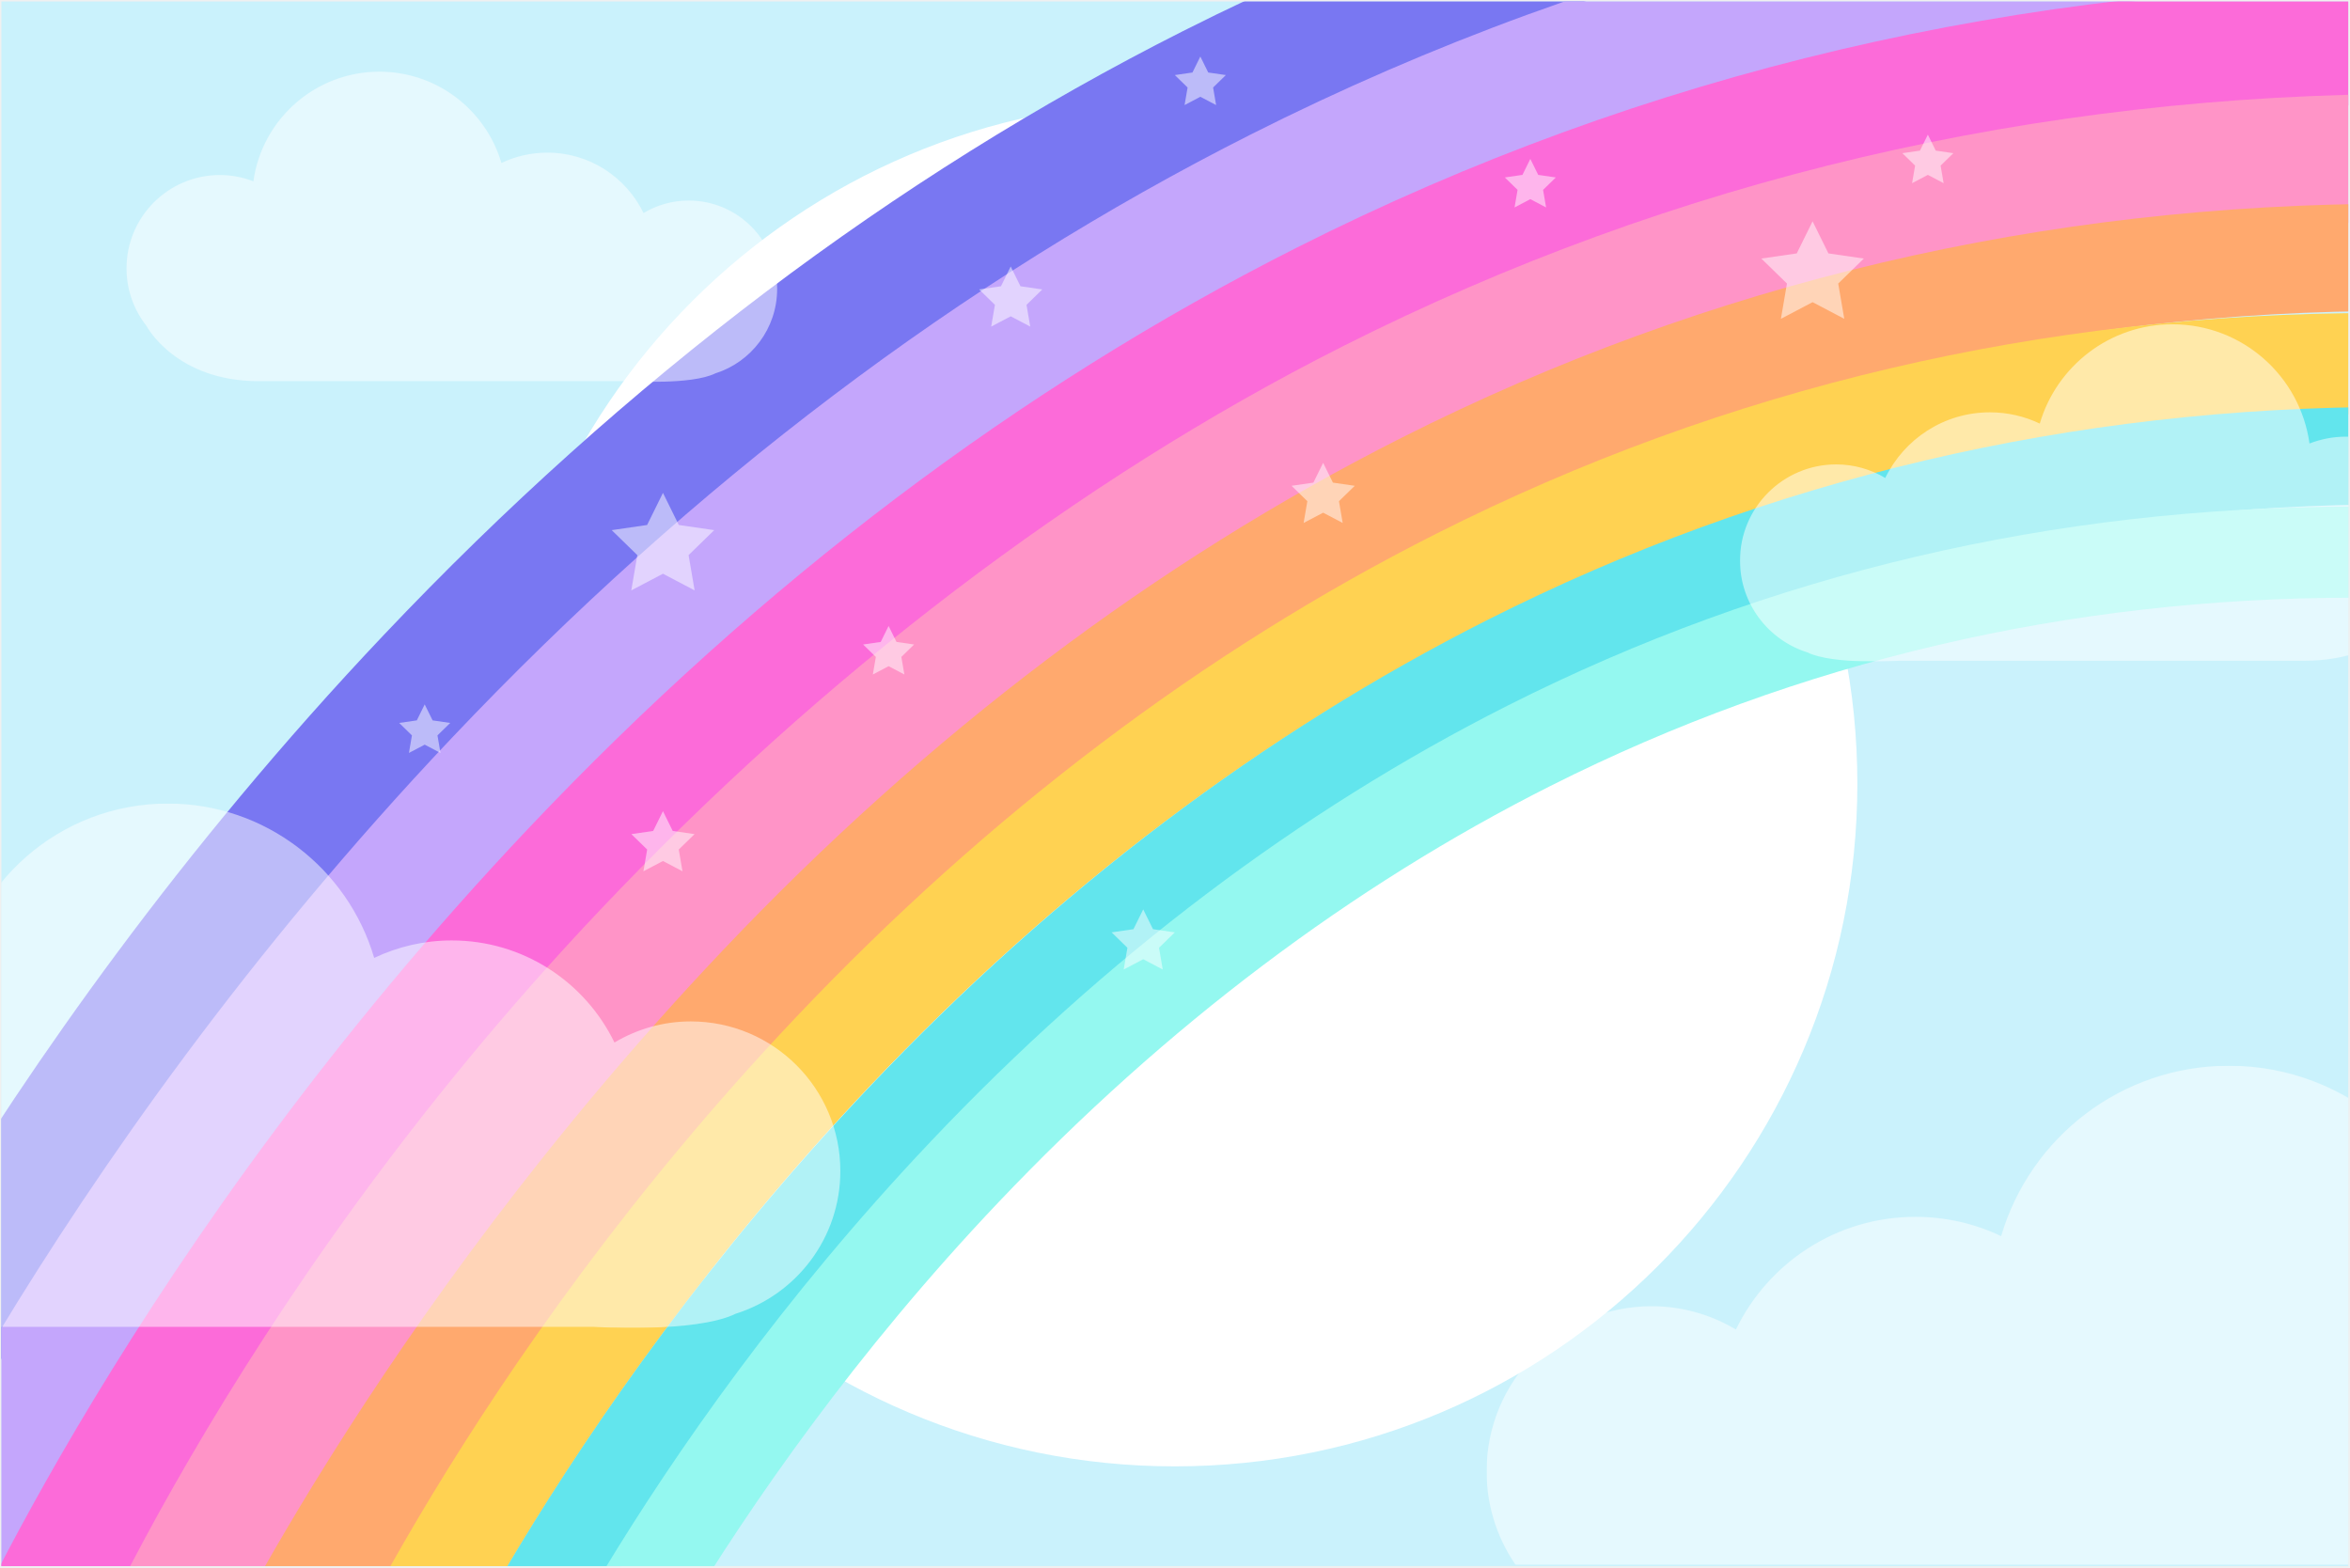
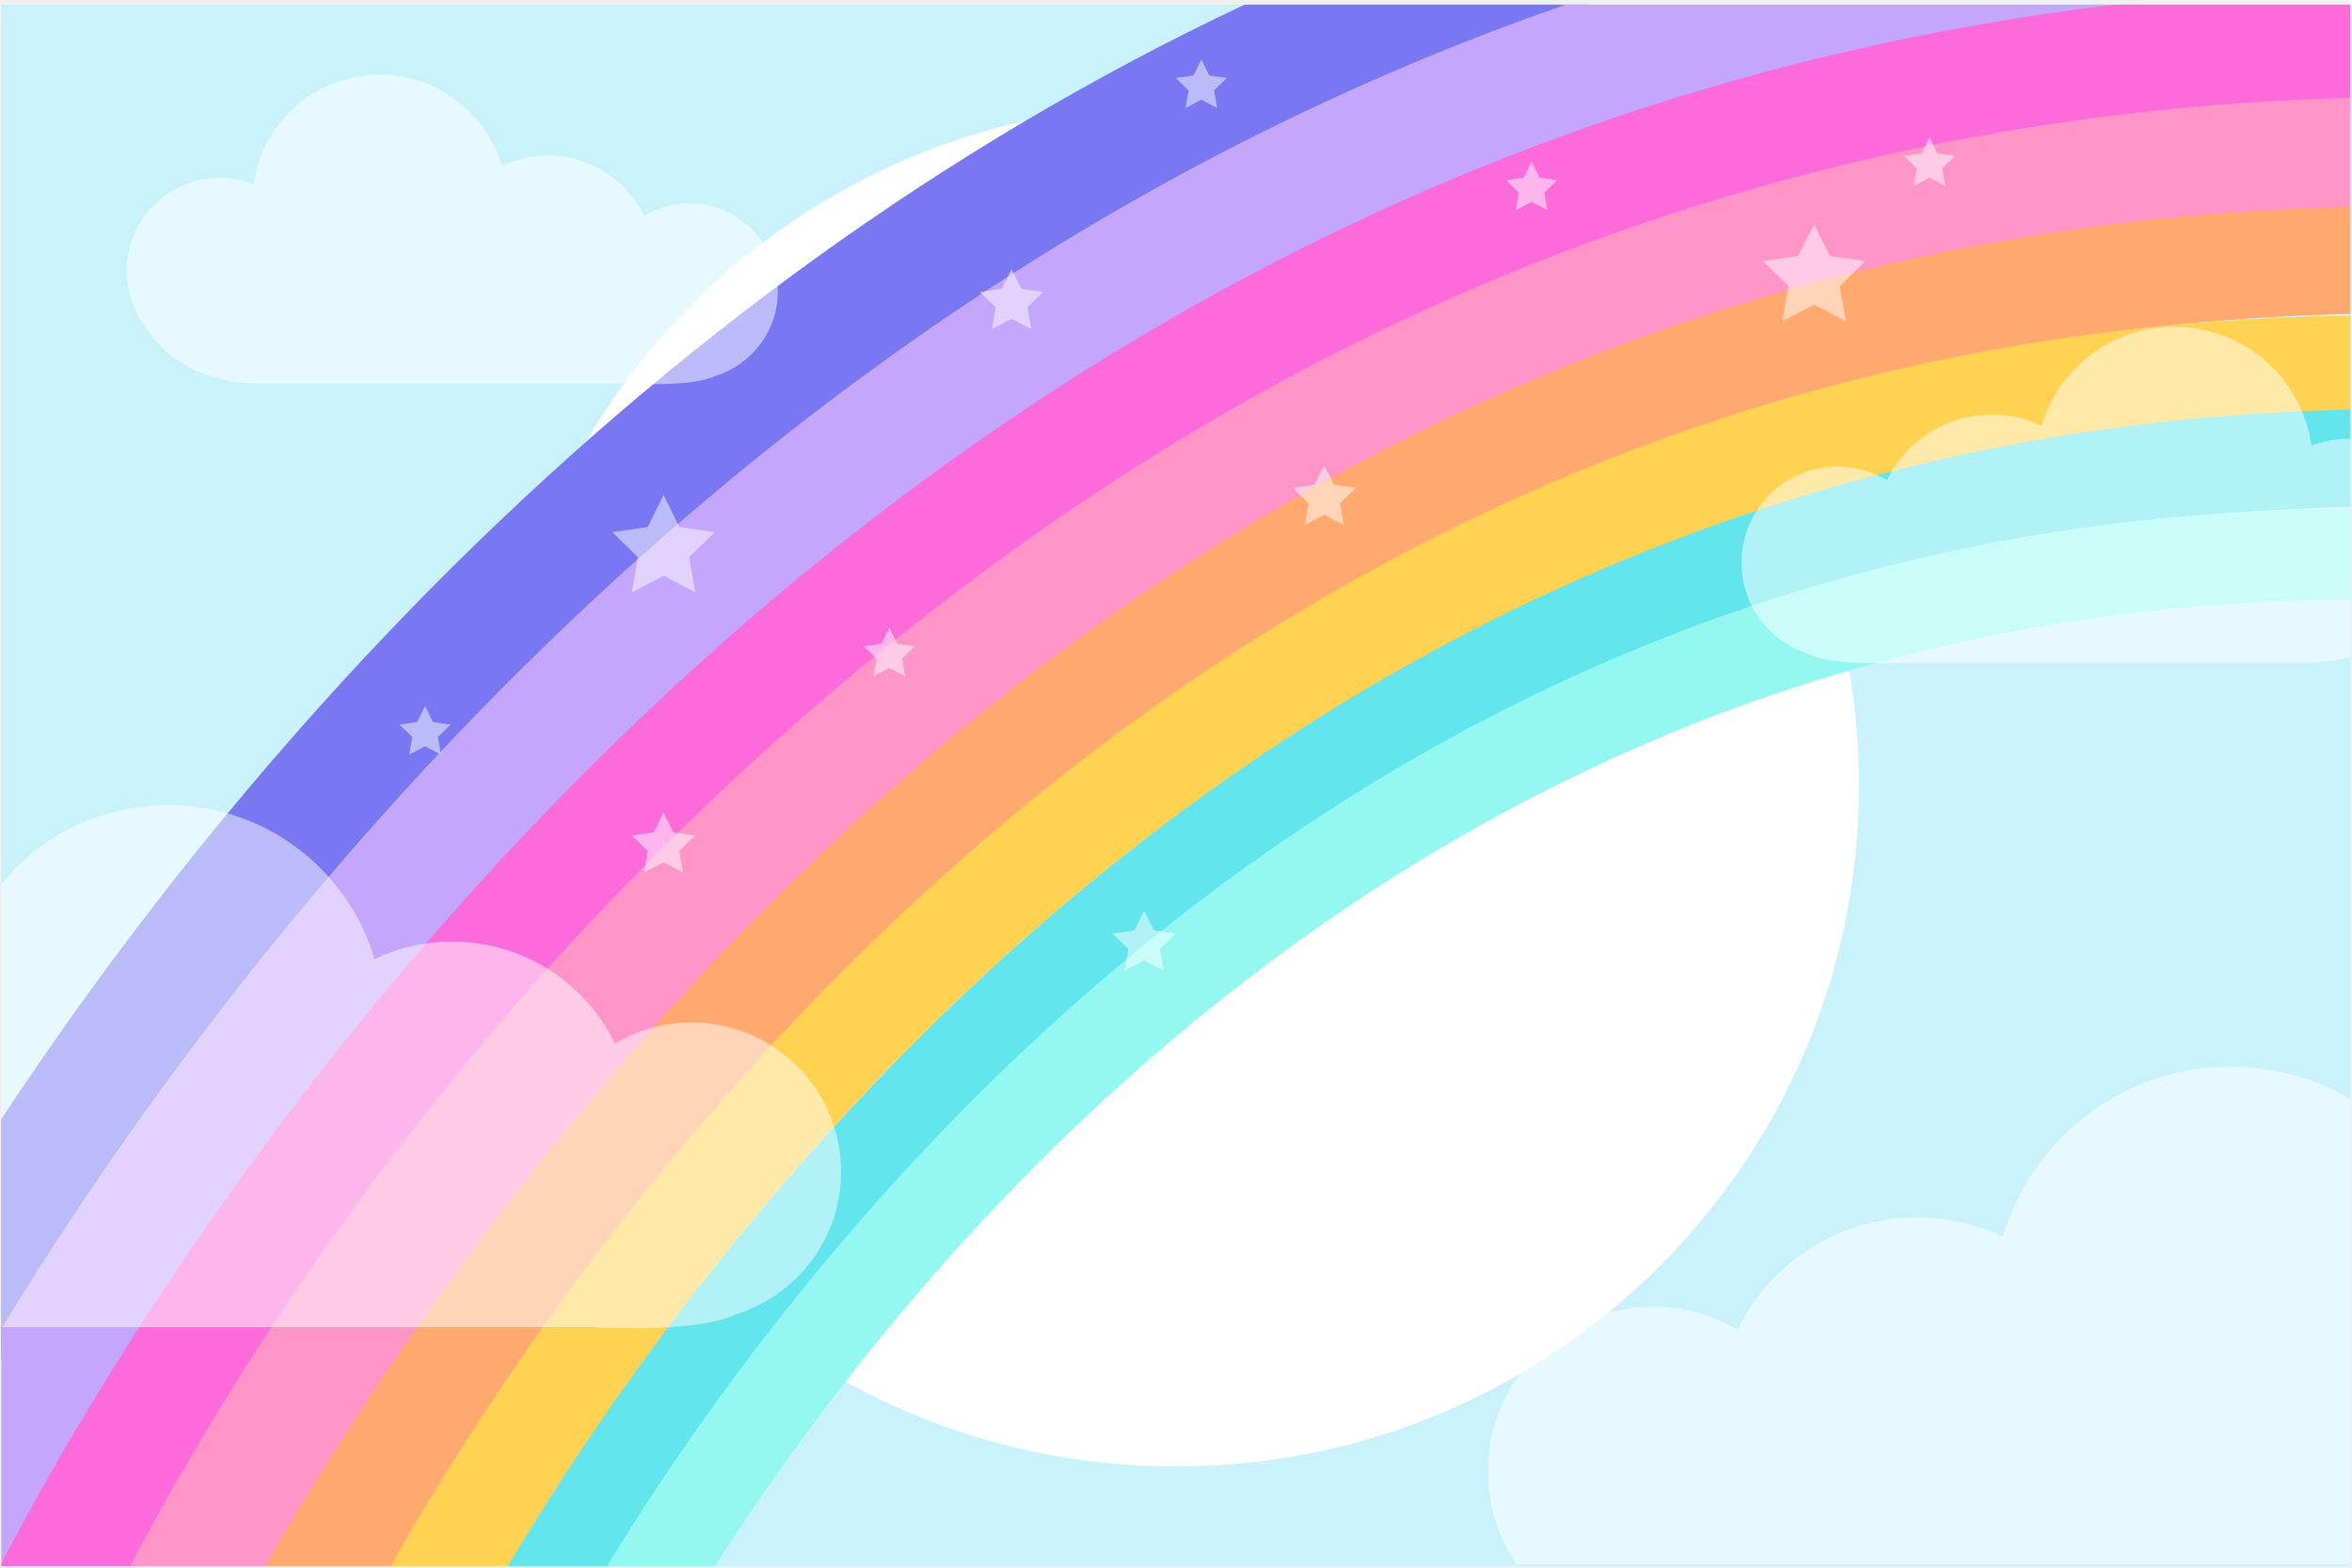
- <svg xmlns="http://www.w3.org/2000/svg" xmlns:xlink="http://www.w3.org/1999/xlink" width="751px" height="501px" viewBox="0 0 751 501" version="1.1">
+ <svg xmlns="http://www.w3.org/2000/svg" xmlns:xlink="http://www.w3.org/1999/xlink" width="240px" height="160px" viewBox="0 0 240 160" version="1.1">
  <defs>
-     <polygon id="path-1" points="0.444 0.526 750.444 0.526 750.444 499.299 0.444 499.299" />
-     <polygon id="path-3" points="0.444 0.526 750.444 0.526 750.444 500.526 0.444 500.526" />
-     <polygon id="path-5" points="0.444 0.526 750.444 0.526 750.444 500.526 0.444 500.526" />
-     <polygon id="path-7" points="0.295 0.046 732.444 0.046 732.444 470.526 0.295 470.526" />
-     <polygon id="path-9" points="0.814 0.151 688.444 0.151 688.444 435.526 0.814 435.526" />
-     <polygon id="path-11" points="0.38 0.079 651.444 0.079 651.444 400.526 0.38 400.526" />
-     <polygon id="path-13" points="0.415 0.077 622.444 0.077 622.444 370.526 0.415 370.526" />
-     <polygon id="path-15" points="0.985 0.957 593.444 0.957 593.444 339.526 0.985 339.526" />
-     <polygon id="path-17" points="0.062 0.684 194.444 0.684 194.444 108.437 0.062 108.437" />
-     <polygon id="path-19" points="0.444 0.832 268.553 0.832 268.553 168.394 0.444 168.394" />
-     <polygon id="path-21" points="0.067 0.612 275.444 0.612 275.444 160.064 0.067 160.064" />
+     <polygon id="path-1" points="0.142 0.168 239.822 0.168 239.822 159.139 0.142 159.139" />
+     <polygon id="path-3" points="0.142 0.168 239.822 0.168 239.822 159.53 0.142 159.53" />
+     <polygon id="path-5" points="0.142 0.168 239.822 0.168 239.822 159.53 0.142 159.53" />
+     <polygon id="path-7" points="0.094 0.015 234.07 0.015 234.07 149.968 0.094 149.968" />
+     <polygon id="path-9" points="0.26 0.048 220.009 0.048 220.009 138.813 0.26 138.813" />
+     <polygon id="path-11" points="0.122 0.025 208.185 0.025 208.185 127.658 0.122 127.658" />
+     <polygon id="path-13" points="0.133 0.025 198.917 0.025 198.917 118.096 0.133 118.096" />
+     <polygon id="path-15" points="0.315 0.305 189.649 0.305 189.649 108.215 0.315 108.215" />
+     <polygon id="path-17" points="0.02 0.218 62.139 0.218 62.139 34.562 0.02 34.562" />
+     <polygon id="path-19" points="0.142 0.265 85.822 0.265 85.822 53.671 0.142 53.671" />
+     <polygon id="path-21" points="0.022 0.195 88.025 0.195 88.025 51.016 0.022 51.016" />
  </defs>
  <g id="components" stroke="none" stroke-width="1" fill="none" fill-rule="evenodd">
-     <g id="Illustration-rainbow-6" transform="translate(0, -1)">
-       <polygon id="Fill-1" fill="#CAF2FC" points="0.444 501.472 750.444 501.472 750.444 1.472 0.444 1.472" />
-       <g id="Group-6" transform="translate(157, 32.946)" fill="#FFFFFF">
-         <path d="M436.562,218.526 C436.562,338.989 338.908,436.643 218.445,436.643 C97.981,436.643 0.328,338.989 0.328,218.526 C0.328,98.064 97.981,0.409 218.445,0.409 C338.908,0.409 436.562,98.064 436.562,218.526" id="Fill-2" />
-         <path d="M318.067,218.526 C318.067,273.547 273.464,318.149 218.444,318.149 C163.423,318.149 118.821,273.547 118.821,218.526 C118.821,163.506 163.423,118.903 218.444,118.903 C273.464,118.903 318.067,163.506 318.067,218.526" id="Fill-4" />
+     <g id="Illustration-rainbow-6">
+       <polygon id="Fill-1" fill="#CAF2FC" fill-rule="nonzero" points="0.142 159.832 239.822 159.832 239.822 0.469 0.142 0.469" />
+       <g id="Group-6" transform="translate(50.1731, 10.50072)" fill="#FFFFFF" fill-rule="nonzero">
+         <path d="M139.514,69.65 C139.514,108.044 108.306,139.169 69.809,139.169 C31.312,139.169 0.105,108.044 0.105,69.65 C0.105,31.256 31.312,0.13 69.809,0.13 C108.306,0.13 139.514,31.256 139.514,69.65" id="Fill-2" />
+         <path d="M101.646,69.65 C101.646,87.186 87.392,101.402 69.809,101.402 C52.226,101.402 37.972,87.186 37.972,69.65 C37.972,52.114 52.226,37.897 69.809,37.897 C87.392,37.897 101.646,52.114 101.646,69.65" id="Fill-4" />
      </g>
-       <g id="Group-31" transform="translate(0, 0.946)">
+       <g id="Group-31" transform="translate(0, 0.301514)">
        <g id="Group-9">
-           <mask id="mask-2" fill="white">
-             <use xlink:href="#path-1" />
-           </mask>
-           <g id="Clip-8" />
-           <path d="M-33.366,499.299 L-70.28,483.346 C-67.808,477.607 -8.284,341.184 122.71,202.893 C199.811,121.497 285.706,56.601 378.017,10.01 C493.64,-48.352 619.537,-77.946 752.204,-77.946 L752.204,-37.67 C626.157,-37.67 506.598,-9.651 396.841,45.605 C308.78,89.94 226.679,151.853 152.815,229.622 C26.357,362.761 -32.784,497.946 -33.366,499.299" id="Fill-7" fill="#7977F2" mask="url(#mask-2)" />
+           <g id="Fill-7-Clipped">
+             <mask id="mask-2" fill="white">
+               <use xlink:href="#path-1" />
+             </mask>
+             <g id="path-1" />
+             <path d="M-10.663,159.139 L-22.46,154.054 C-21.67,152.225 -2.647,108.744 39.215,64.667 C63.854,38.724 91.304,18.04 120.804,3.19 C157.754,-15.411 197.988,-24.843 240.385,-24.843 L240.385,-12.006 C200.103,-12.006 161.895,-3.076 126.82,14.535 C98.678,28.666 72.441,48.399 48.836,73.186 C8.423,115.621 -10.477,158.708 -10.663,159.139" id="Fill-7" fill="#7977F2" fill-rule="nonzero" mask="url(#mask-2)" />
+           </g>
        </g>
        <g id="Group-12">
-           <mask id="mask-4" fill="white">
-             <use xlink:href="#path-3" />
-           </mask>
-           <g id="Clip-11" />
-           <path d="M-11.784,532.374 L-48.697,516.421 C-46.227,510.68 13.297,374.259 144.292,235.967 C221.393,154.571 307.288,89.676 399.599,43.084 C515.222,-15.278 641.12,-44.873 773.786,-44.873 L773.786,-4.596 C647.74,-4.596 528.181,23.423 418.423,78.679 C330.363,123.014 248.261,184.927 174.398,262.695 C47.939,395.834 -11.202,531.021 -11.784,532.374" id="Fill-10" fill="#C4A6FC" mask="url(#mask-4)" />
+           <g id="Fill-10-Clipped">
+             <mask id="mask-4" fill="white">
+               <use xlink:href="#path-3" />
+             </mask>
+             <g id="path-3" />
+             <path d="M-3.766,169.681 L-15.562,164.596 C-14.773,162.767 4.249,119.286 46.112,75.209 C70.751,49.266 98.201,28.582 127.701,13.732 C164.651,-4.869 204.885,-14.302 247.282,-14.302 L247.282,-1.465 C207.001,-1.465 168.793,7.466 133.717,25.077 C105.575,39.208 79.338,58.941 55.733,83.728 C15.32,126.162 -3.58,169.25 -3.766,169.681" id="Fill-10" fill="#C4A6FC" fill-rule="nonzero" mask="url(#mask-4)" />
+           </g>
        </g>
        <g id="Group-15">
-           <mask id="mask-6" fill="white">
-             <use xlink:href="#path-5" />
-           </mask>
-           <g id="Clip-14" />
-           <path d="M19.268,549.149 L-16.186,533.827 C-13.813,528.311 43.358,397.281 169.175,264.459 C243.228,186.28 325.728,123.948 414.389,79.2 C525.443,23.143 646.365,-5.28 773.787,-5.28 L773.787,33.404 C652.723,33.404 537.889,60.315 432.469,113.386 C347.89,155.97 269.035,215.435 198.089,290.13 C76.631,418.007 19.828,547.847 19.268,549.149" id="Fill-13" fill="#FC6BD9" mask="url(#mask-6)" />
+           <g id="Fill-13-Clipped">
+             <mask id="mask-6" fill="white">
+               <use xlink:href="#path-5" />
+             </mask>
+             <g id="path-5" />
+             <path d="M6.157,175.027 L-5.173,170.144 C-4.414,168.386 13.856,126.624 54.064,84.29 C77.729,59.372 104.094,39.505 132.428,25.243 C167.918,7.376 206.561,-1.683 247.282,-1.683 L247.282,10.647 C208.593,10.647 171.895,19.224 138.206,36.139 C111.176,49.711 85.976,68.665 63.304,92.472 C24.489,133.229 6.336,174.613 6.157,175.027" id="Fill-13" fill="#FC6BD9" fill-rule="nonzero" mask="url(#mask-6)" />
+           </g>
        </g>
-         <g id="Group-18" transform="translate(18, 30)">
-           <mask id="mask-8" fill="white">
-             <use xlink:href="#path-7" />
-           </mask>
-           <g id="Clip-17" />
-           <path d="M34.2,534.199 L0.295,519.546 C2.564,514.27 53.554,387.759 173.878,260.733 C244.699,185.967 326.087,123.635 410.878,80.839 C517.084,27.229 632.726,0.046 754.588,0.046 L755.786,40.967 C640.007,40.967 530.184,66.702 429.367,117.458 C348.479,158.182 273.066,215.052 205.218,286.487 C89.059,408.782 34.736,532.958 34.2,534.199" id="Fill-16" fill="#FF94C7" mask="url(#mask-8)" />
+         <g id="Group-18" transform="translate(5.75233, 9.561753)">
+           <g id="Fill-16-Clipped">
+             <mask id="mask-8" fill="white">
+               <use xlink:href="#path-7" />
+             </mask>
+             <g id="path-7" />
+             <path d="M10.929,170.263 L0.094,165.592 C0.819,163.911 17.115,123.589 55.567,83.102 C78.199,59.272 104.209,39.406 131.306,25.765 C165.247,8.679 202.203,0.015 241.147,0.015 L241.53,13.057 C204.53,13.057 169.433,21.26 137.215,37.437 C111.365,50.417 87.265,68.543 65.582,91.311 C28.461,130.289 11.101,169.867 10.929,170.263" id="Fill-16" fill="#FF94C7" fill-rule="nonzero" mask="url(#mask-8)" />
+           </g>
        </g>
-         <g id="Group-21" transform="translate(62, 65)">
-           <mask id="mask-10" fill="white">
-             <use xlink:href="#path-9" />
-           </mask>
-           <g id="Clip-20" />
-           <path d="M35.989,491.115 L0.814,477.167 C2.915,472.281 57.321,356.631 168.735,239.012 C234.312,169.782 307.369,114.587 385.88,74.959 C484.219,25.321 591.299,0.151 704.135,0.151 L704.135,34.407 C596.93,34.407 495.241,58.237 401.89,105.235 C326.994,142.942 257.164,195.6 194.341,261.745 C86.785,374.983 36.484,489.963 35.989,491.115" id="Fill-19" fill="#FFA96E" mask="url(#mask-10)" />
+         <g id="Group-21" transform="translate(19.81358, 20.71713)">
+           <g id="Fill-19-Clipped">
+             <mask id="mask-10" fill="white">
+               <use xlink:href="#path-9" />
+             </mask>
+             <g id="path-9" />
+             <path d="M11.501,156.531 L0.26,152.085 C0.932,150.528 18.318,113.667 53.923,76.179 C74.88,54.114 98.227,36.522 123.317,23.891 C154.744,8.071 188.964,0.048 225.023,0.048 L225.023,10.966 C190.763,10.966 158.266,18.562 128.434,33.541 C104.499,45.559 82.183,62.343 62.106,83.425 C27.734,119.517 11.659,156.164 11.501,156.531" id="Fill-19" fill="#FFA96E" fill-rule="nonzero" mask="url(#mask-10)" />
+           </g>
        </g>
-         <g id="Group-24" transform="translate(99, 100)">
-           <mask id="mask-12" fill="white">
-             <use xlink:href="#path-11" />
-           </mask>
-           <g id="Clip-23" />
-           <path d="M29.987,463.085 L0.38,450.29 C2.361,445.685 50.105,336.262 155.175,225.339 C217.017,160.052 285.917,107.999 359.957,70.627 C452.698,23.815 553.678,0.079 660.091,0.079 L660.091,32.384 C558.991,32.384 463.091,54.858 375.055,99.179 C304.424,134.739 238.57,184.398 179.323,246.776 C77.891,353.567 30.455,462 29.987,463.085" id="Fill-22" fill="#FFD252" mask="url(#mask-12)" />
+         <g id="Group-24" transform="translate(31.63782, 31.87251)">
+           <g id="Fill-22-Clipped">
+             <mask id="mask-12" fill="white">
+               <use xlink:href="#path-11" />
+             </mask>
+             <g id="path-11" />
+             <path d="M9.583,147.597 L0.122,143.519 C0.755,142.051 16.012,107.175 49.59,71.821 C69.353,51.013 91.372,34.422 115.033,22.511 C144.671,7.59 176.941,0.025 210.948,0.025 L210.948,10.322 C178.639,10.322 147.992,17.485 119.858,31.611 C97.286,42.945 76.241,58.772 57.307,78.654 C24.892,112.691 9.733,147.251 9.583,147.597" id="Fill-22" fill="#FFD252" fill-rule="nonzero" mask="url(#mask-12)" />
+           </g>
        </g>
-         <g id="Group-27" transform="translate(128, 130)">
-           <mask id="mask-14" fill="white">
-             <use xlink:href="#path-13" />
-           </mask>
-           <g id="Clip-26" />
-           <path d="M28.983,446.835 L0.415,434.487 C2.327,430.043 48.395,324.46 149.779,217.431 C209.45,154.435 275.93,104.21 347.373,68.149 C436.859,22.98 534.294,0.077 636.973,0.077 L636.973,31.248 C539.421,31.248 446.885,52.933 361.941,95.699 C293.789,130.011 230.247,177.928 173.078,238.115 C75.207,341.161 29.433,445.787 28.983,446.835" id="Fill-25" fill="#62E5ED" mask="url(#mask-14)" />
+         <g id="Group-27" transform="translate(40.90546, 41.43426)">
+           <g id="Fill-25-Clipped">
+             <mask id="mask-14" fill="white">
+               <use xlink:href="#path-13" />
+             </mask>
+             <g id="path-13" />
+             <path d="M9.262,142.418 L0.133,138.482 C0.744,137.065 15.466,103.414 47.866,69.301 C66.935,49.222 88.18,33.214 111.011,21.721 C139.609,7.324 170.747,0.025 203.56,0.025 L203.56,9.96 C172.385,9.96 142.813,16.871 115.667,30.502 C93.887,41.438 73.581,56.71 55.311,75.893 C24.034,108.737 9.406,142.084 9.262,142.418" id="Fill-25" fill="#62E5ED" fill-rule="nonzero" mask="url(#mask-14)" />
+           </g>
        </g>
-         <g id="Group-30" transform="translate(157, 161)">
-           <mask id="mask-16" fill="white">
-             <use xlink:href="#path-15" />
-           </mask>
-           <g id="Clip-29" />
-           <path d="M27.653,418 L0.985,406.471 C2.769,402.326 45.773,303.764 140.413,203.853 C196.116,145.047 258.174,98.163 324.865,64.501 C408.398,22.336 499.354,0.957 595.204,0.957 L595.204,30.055 C504.139,30.055 417.759,50.297 338.465,90.219 C274.845,122.248 215.528,166.979 162.163,223.162 C70.801,319.354 28.073,417.023 27.653,418" id="Fill-28" fill="#94F8F0" mask="url(#mask-16)" />
+         <g id="Group-30" transform="translate(50.1731, 51.31474)">
+           <g id="Fill-28-Clipped">
+             <mask id="mask-16" fill="white">
+               <use xlink:href="#path-15" />
+             </mask>
+             <g id="path-15" />
+             <path d="M8.837,133.227 L0.315,129.553 C0.885,128.231 14.628,96.817 44.872,64.973 C62.674,46.23 82.506,31.287 103.818,20.558 C130.513,7.119 159.581,0.305 190.212,0.305 L190.212,9.579 C161.11,9.579 133.505,16.031 108.165,28.755 C87.833,38.964 68.877,53.22 51.823,71.127 C22.626,101.786 8.971,132.916 8.837,133.227" id="Fill-28" fill="#94F8F0" fill-rule="nonzero" mask="url(#mask-16)" />
+           </g>
        </g>
      </g>
-       <path d="M248.352,93.353 C248.352,77.738 235.694,65.08 220.079,65.08 C214.804,65.08 209.885,66.552 205.66,69.066 C200.12,57.657 188.448,49.775 174.913,49.775 C169.663,49.775 164.691,50.962 160.248,53.077 C155.286,36.216 139.706,23.903 121.24,23.903 C100.692,23.903 83.713,39.146 80.972,58.937 C77.644,57.656 74.044,56.925 70.267,56.925 C53.791,56.925 40.431,70.284 40.431,86.761 C40.431,93.739 42.844,100.142 46.858,105.223 L46.839,105.231 C46.839,105.231 56.19,122.805 82.618,122.805 L201.666,122.805 C201.666,122.805 220.975,124.05 228.571,120.327 L228.571,120.324 C240.036,116.718 248.352,106.009 248.352,93.353" id="Fill-32" fill="#FFFFFF" opacity="0.5" />
-       <g id="Group-36" opacity="0.5" transform="translate(556, 103.946)">
-         <mask id="mask-18" fill="white">
-           <use xlink:href="#path-17" />
-         </mask>
-         <g id="Clip-35" />
-         <path d="M0.062,76.197 C0.062,59.219 13.828,45.456 30.805,45.456 C36.539,45.456 41.889,47.056 46.483,49.79 C52.505,37.385 65.198,28.815 79.913,28.815 C85.621,28.815 91.028,30.105 95.859,32.405 C101.254,14.072 118.195,0.684 138.274,0.684 C160.613,0.684 179.075,17.258 182.055,38.777 C185.673,37.384 189.587,36.59 193.694,36.59 C211.611,36.59 226.135,51.114 226.135,69.03 C226.135,76.616 223.512,83.578 219.148,89.103 L219.167,89.112 C219.167,89.112 209,108.22 180.267,108.22 L50.825,108.22 C50.825,108.22 29.831,109.574 21.57,105.526 L21.572,105.522 C9.105,101.602 0.062,89.958 0.062,76.197" id="Fill-34" fill="#FFFFFF" mask="url(#mask-18)" />
+       <path d="M79.367,29.754 C79.367,24.777 75.321,20.743 70.332,20.743 C68.646,20.743 67.074,21.212 65.723,22.013 C63.953,18.377 60.223,15.864 55.898,15.864 C54.22,15.864 52.631,16.243 51.211,16.917 C49.626,11.543 44.646,7.618 38.745,7.618 C32.179,7.618 26.753,12.477 25.876,18.785 C24.813,18.376 23.663,18.143 22.456,18.143 C17.19,18.143 12.921,22.401 12.921,27.653 C12.921,29.877 13.692,31.918 14.974,33.537 L14.968,33.54 C14.968,33.54 17.957,39.141 26.402,39.141 L64.447,39.141 C64.447,39.141 70.618,39.538 73.045,38.351 L73.045,38.35 C76.709,37.201 79.367,33.788 79.367,29.754" id="Fill-32" fill="#FFFFFF" fill-rule="nonzero" opacity="0.5" />
+       <g id="Group-36" opacity="0.5" transform="translate(177.6831, 33.1302)">
+         <g id="Fill-34-Clipped">
+           <mask id="mask-18" fill="white">
+             <use xlink:href="#path-17" />
+           </mask>
+           <g id="path-17" />
+           <path d="M0.02,24.286 C0.02,18.875 4.419,14.488 9.844,14.488 C11.677,14.488 13.386,14.998 14.855,15.869 C16.779,11.915 20.835,9.184 25.538,9.184 C27.362,9.184 29.09,9.595 30.634,10.328 C32.358,4.485 37.772,0.218 44.189,0.218 C51.328,0.218 57.228,5.5 58.18,12.359 C59.336,11.915 60.587,11.662 61.899,11.662 C67.625,11.662 72.267,16.291 72.267,22.002 C72.267,24.419 71.428,26.638 70.034,28.399 L70.04,28.402 C70.04,28.402 66.791,34.492 57.608,34.492 L16.242,34.492 C16.242,34.492 9.533,34.924 6.893,33.634 L6.894,33.632 C2.91,32.383 0.02,28.672 0.02,24.286" id="Fill-34" fill="#FFFFFF" fill-rule="nonzero" mask="url(#mask-18)" />
+         </g>
      </g>
-       <g id="Group-39" opacity="0.5" transform="translate(0, 256.946)">
-         <mask id="mask-20" fill="white">
-           <use xlink:href="#path-19" />
-         </mask>
-         <g id="Clip-38" />
-         <path d="M268.553,118.259 C268.553,91.858 247.148,70.455 220.747,70.455 C211.83,70.455 203.512,72.944 196.367,77.195 C187.001,57.903 167.266,44.577 144.379,44.577 C135.506,44.577 127.099,46.583 119.584,50.159 C111.195,21.653 84.851,0.832 53.629,0.832 C18.888,0.832 -9.818,26.605 -14.455,60.069 C-20.081,57.903 -26.167,56.667 -32.552,56.667 C-60.413,56.667 -83,79.253 -83,107.113 C-83,118.91 -78.921,129.738 -72.134,138.329 L-72.167,138.342 C-72.167,138.342 -56.357,168.056 -11.673,168.056 L189.616,168.056 C189.616,168.056 222.261,170.16 235.108,163.865 L235.105,163.862 C254.49,157.764 268.553,139.658 268.553,118.259" id="Fill-37" fill="#FFFFFF" mask="url(#mask-20)" />
+       <g id="Group-39" opacity="0.5" transform="translate(0, 81.89514)">
+         <g id="Fill-37-Clipped">
+           <mask id="mask-20" fill="white">
+             <use xlink:href="#path-19" />
+           </mask>
+           <g id="path-19" />
+           <path d="M85.822,37.692 C85.822,29.277 78.982,22.456 70.545,22.456 C67.695,22.456 65.037,23.249 62.754,24.604 C59.761,18.455 53.454,14.208 46.14,14.208 C43.304,14.208 40.617,14.847 38.216,15.987 C35.535,6.901 27.116,0.265 17.138,0.265 C6.036,0.265 -3.138,8.48 -4.62,19.145 C-6.417,18.455 -8.362,18.061 -10.403,18.061 C-19.307,18.061 -26.525,25.26 -26.525,34.14 C-26.525,37.9 -25.221,41.351 -23.052,44.089 L-23.063,44.093 C-23.063,44.093 -18.01,53.564 -3.73,53.564 L60.596,53.564 C60.596,53.564 71.029,54.234 75.134,52.228 L75.133,52.227 C81.328,50.283 85.822,44.512 85.822,37.692" id="Fill-37" fill="#FFFFFF" fill-rule="nonzero" mask="url(#mask-20)" />
+         </g>
      </g>
-       <g id="Group-42" opacity="0.5" transform="translate(475, 340.946)">
-         <mask id="mask-22" fill="white">
-           <use xlink:href="#path-21" />
-         </mask>
-         <g id="Clip-41" />
-         <path d="M0.067,130.233 C0.067,101.089 23.695,77.464 52.838,77.464 C62.681,77.464 71.864,80.212 79.75,84.905 C90.088,63.609 111.873,48.899 137.135,48.899 C146.932,48.899 156.212,51.114 164.507,55.061 C173.767,23.593 202.848,0.612 237.312,0.612 C275.661,0.612 307.348,29.06 312.466,66 C318.676,63.608 325.394,62.245 332.443,62.245 C363.199,62.245 388.13,87.176 388.13,117.929 C388.13,130.954 383.628,142.904 376.136,152.386 L376.171,152.402 C376.171,152.402 358.721,185.202 309.395,185.202 L87.203,185.202 C87.203,185.202 51.167,187.527 36.986,180.576 L36.988,180.571 C15.589,173.842 0.067,153.854 0.067,130.233" id="Fill-40" fill="#FFFFFF" mask="url(#mask-22)" />
+       <g id="Group-42" opacity="0.5" transform="translate(151.7976, 108.668)">
+         <g id="Fill-40-Clipped">
+           <mask id="mask-22" fill="white">
+             <use xlink:href="#path-21" />
+           </mask>
+           <g id="path-21" />
+           <path d="M0.022,41.509 C0.022,32.22 7.572,24.69 16.886,24.69 C20.031,24.69 22.966,25.566 25.486,27.061 C28.79,20.274 35.752,15.585 43.825,15.585 C46.956,15.585 49.921,16.291 52.572,17.549 C55.532,7.52 64.825,0.195 75.839,0.195 C88.094,0.195 98.221,9.262 99.856,21.036 C101.841,20.274 103.988,19.839 106.24,19.839 C116.069,19.839 124.036,27.785 124.036,37.587 C124.036,41.738 122.598,45.547 120.203,48.569 L120.215,48.574 C120.215,48.574 114.638,59.029 98.875,59.029 L27.868,59.029 C27.868,59.029 16.352,59.77 11.82,57.554 L11.821,57.553 C4.982,55.408 0.022,49.037 0.022,41.509" id="Fill-40" fill="#FFFFFF" fill-rule="nonzero" mask="url(#mask-22)" />
+         </g>
      </g>
-       <g id="Group-66" opacity="0.5" transform="translate(127, 18.946)" fill="#FFFFFF">
-         <polygon id="Fill-44" points="84.865 241.265 87.987 247.589 94.966 248.604 89.916 253.527 91.108 260.478 84.865 257.197 78.622 260.478 79.814 253.527 74.764 248.604 81.743 247.589" />
-         <polygon id="Fill-46" points="84.865 139.561 89.929 149.818 101.246 151.463 93.056 159.446 94.99 170.72 84.865 165.398 74.74 170.72 76.674 159.446 68.484 151.463 79.803 149.818" />
-         <polygon id="Fill-48" points="156.976 182.083 159.497 187.188 165.129 188.007 161.053 191.98 162.015 197.592 156.976 194.943 151.936 197.592 152.898 191.98 148.822 188.007 154.455 187.188" />
-         <polygon id="Fill-50" points="8.725 207.153 11.246 212.258 16.878 213.077 12.802 217.05 13.764 222.662 8.725 220.013 3.685 222.662 4.647 217.05 0.571 213.077 6.204 212.258" />
-         <polygon id="Fill-52" points="295.846 129.954 298.968 136.279 305.947 137.293 300.897 142.216 302.089 149.167 295.846 145.886 289.603 149.167 290.795 142.216 285.745 137.293 292.724 136.279" />
-         <polygon id="Fill-54" points="452.257 52.776 457.321 63.033 468.638 64.678 460.448 72.661 462.382 83.935 452.257 78.613 442.132 83.935 444.066 72.661 435.876 64.678 447.195 63.033" />
-         <polygon id="Fill-56" points="489.094 25.08 491.615 30.185 497.247 31.004 493.171 34.977 494.133 40.589 489.094 37.94 484.054 40.589 485.016 34.977 480.94 31.004 486.573 30.185" />
-         <polygon id="Fill-58" points="195.999 67.205 199.121 73.53 206.1 74.544 201.05 79.467 202.242 86.418 195.999 83.137 189.756 86.418 190.948 79.467 185.898 74.544 192.877 73.53" />
-         <polygon id="Fill-60" points="256.599 0.118 259.12 5.223 264.752 6.042 260.676 10.015 261.638 15.627 256.599 12.978 251.559 15.627 252.521 10.015 248.445 6.042 254.078 5.223" />
-         <polygon id="Fill-62" points="362.053 32.834 364.574 37.939 370.206 38.758 366.13 42.731 367.092 48.343 362.053 45.694 357.013 48.343 357.975 42.731 353.899 38.758 359.532 37.939" />
-         <polygon id="Fill-64" points="238.344 272.659 241.466 278.983 248.445 279.997 243.395 284.921 244.587 291.872 238.344 288.591 232.101 291.872 233.293 284.921 228.243 279.997 235.222 278.983" />
+       <g id="Group-66" opacity="0.5" transform="translate(40.58588, 6.038566)" fill="#FFFFFF" fill-rule="nonzero">
+         <polygon id="Fill-44" points="27.121 76.897 28.118 78.913 30.349 79.236 28.735 80.805 29.116 83.021 27.121 81.975 25.126 83.021 25.507 80.805 23.893 79.236 26.123 78.913" />
+         <polygon id="Fill-46" points="27.121 44.481 28.739 47.751 32.356 48.275 29.738 50.819 30.356 54.413 27.121 52.716 23.885 54.413 24.503 50.819 21.886 48.275 25.503 47.751" />
+         <polygon id="Fill-48" points="50.165 58.034 50.971 59.662 52.771 59.923 51.468 61.189 51.776 62.978 50.165 62.133 48.555 62.978 48.862 61.189 47.559 59.923 49.36 59.662" />
+         <polygon id="Fill-50" points="2.788 66.025 3.594 67.652 5.394 67.913 4.091 69.179 4.398 70.968 2.788 70.124 1.178 70.968 1.485 69.179 0.182 67.913 1.983 67.652" />
+         <polygon id="Fill-52" points="94.545 41.42 95.542 43.436 97.773 43.759 96.159 45.328 96.54 47.543 94.545 46.498 92.549 47.543 92.93 45.328 91.317 43.759 93.547 43.436" />
+         <polygon id="Fill-54" points="144.529 16.821 146.148 20.09 149.764 20.614 147.147 23.159 147.765 26.752 144.529 25.056 141.294 26.752 141.912 23.159 139.295 20.614 142.912 20.09" />
+         <polygon id="Fill-56" points="156.302 7.994 157.107 9.621 158.907 9.882 157.604 11.148 157.912 12.937 156.302 12.092 154.691 12.937 154.998 11.148 153.696 9.882 155.496 9.621" />
+         <polygon id="Fill-58" points="62.636 21.42 63.634 23.436 65.864 23.759 64.25 25.328 64.631 27.543 62.636 26.498 60.641 27.543 61.022 25.328 59.408 23.759 61.638 23.436" />
+         <polygon id="Fill-60" points="82.002 0.038 82.808 1.665 84.608 1.926 83.305 3.192 83.613 4.981 82.002 4.136 80.392 4.981 80.699 3.192 79.396 1.926 81.197 1.665" />
+         <polygon id="Fill-62" points="115.703 10.465 116.508 12.092 118.308 12.353 117.005 13.619 117.313 15.408 115.703 14.564 114.092 15.408 114.399 13.619 113.097 12.353 114.897 12.092" />
+         <polygon id="Fill-64" points="76.168 86.903 77.166 88.919 79.396 89.242 77.783 90.812 78.164 93.027 76.168 91.981 74.173 93.027 74.554 90.812 72.94 89.242 75.171 88.919" />
      </g>
    </g>
  </g>
</svg>
